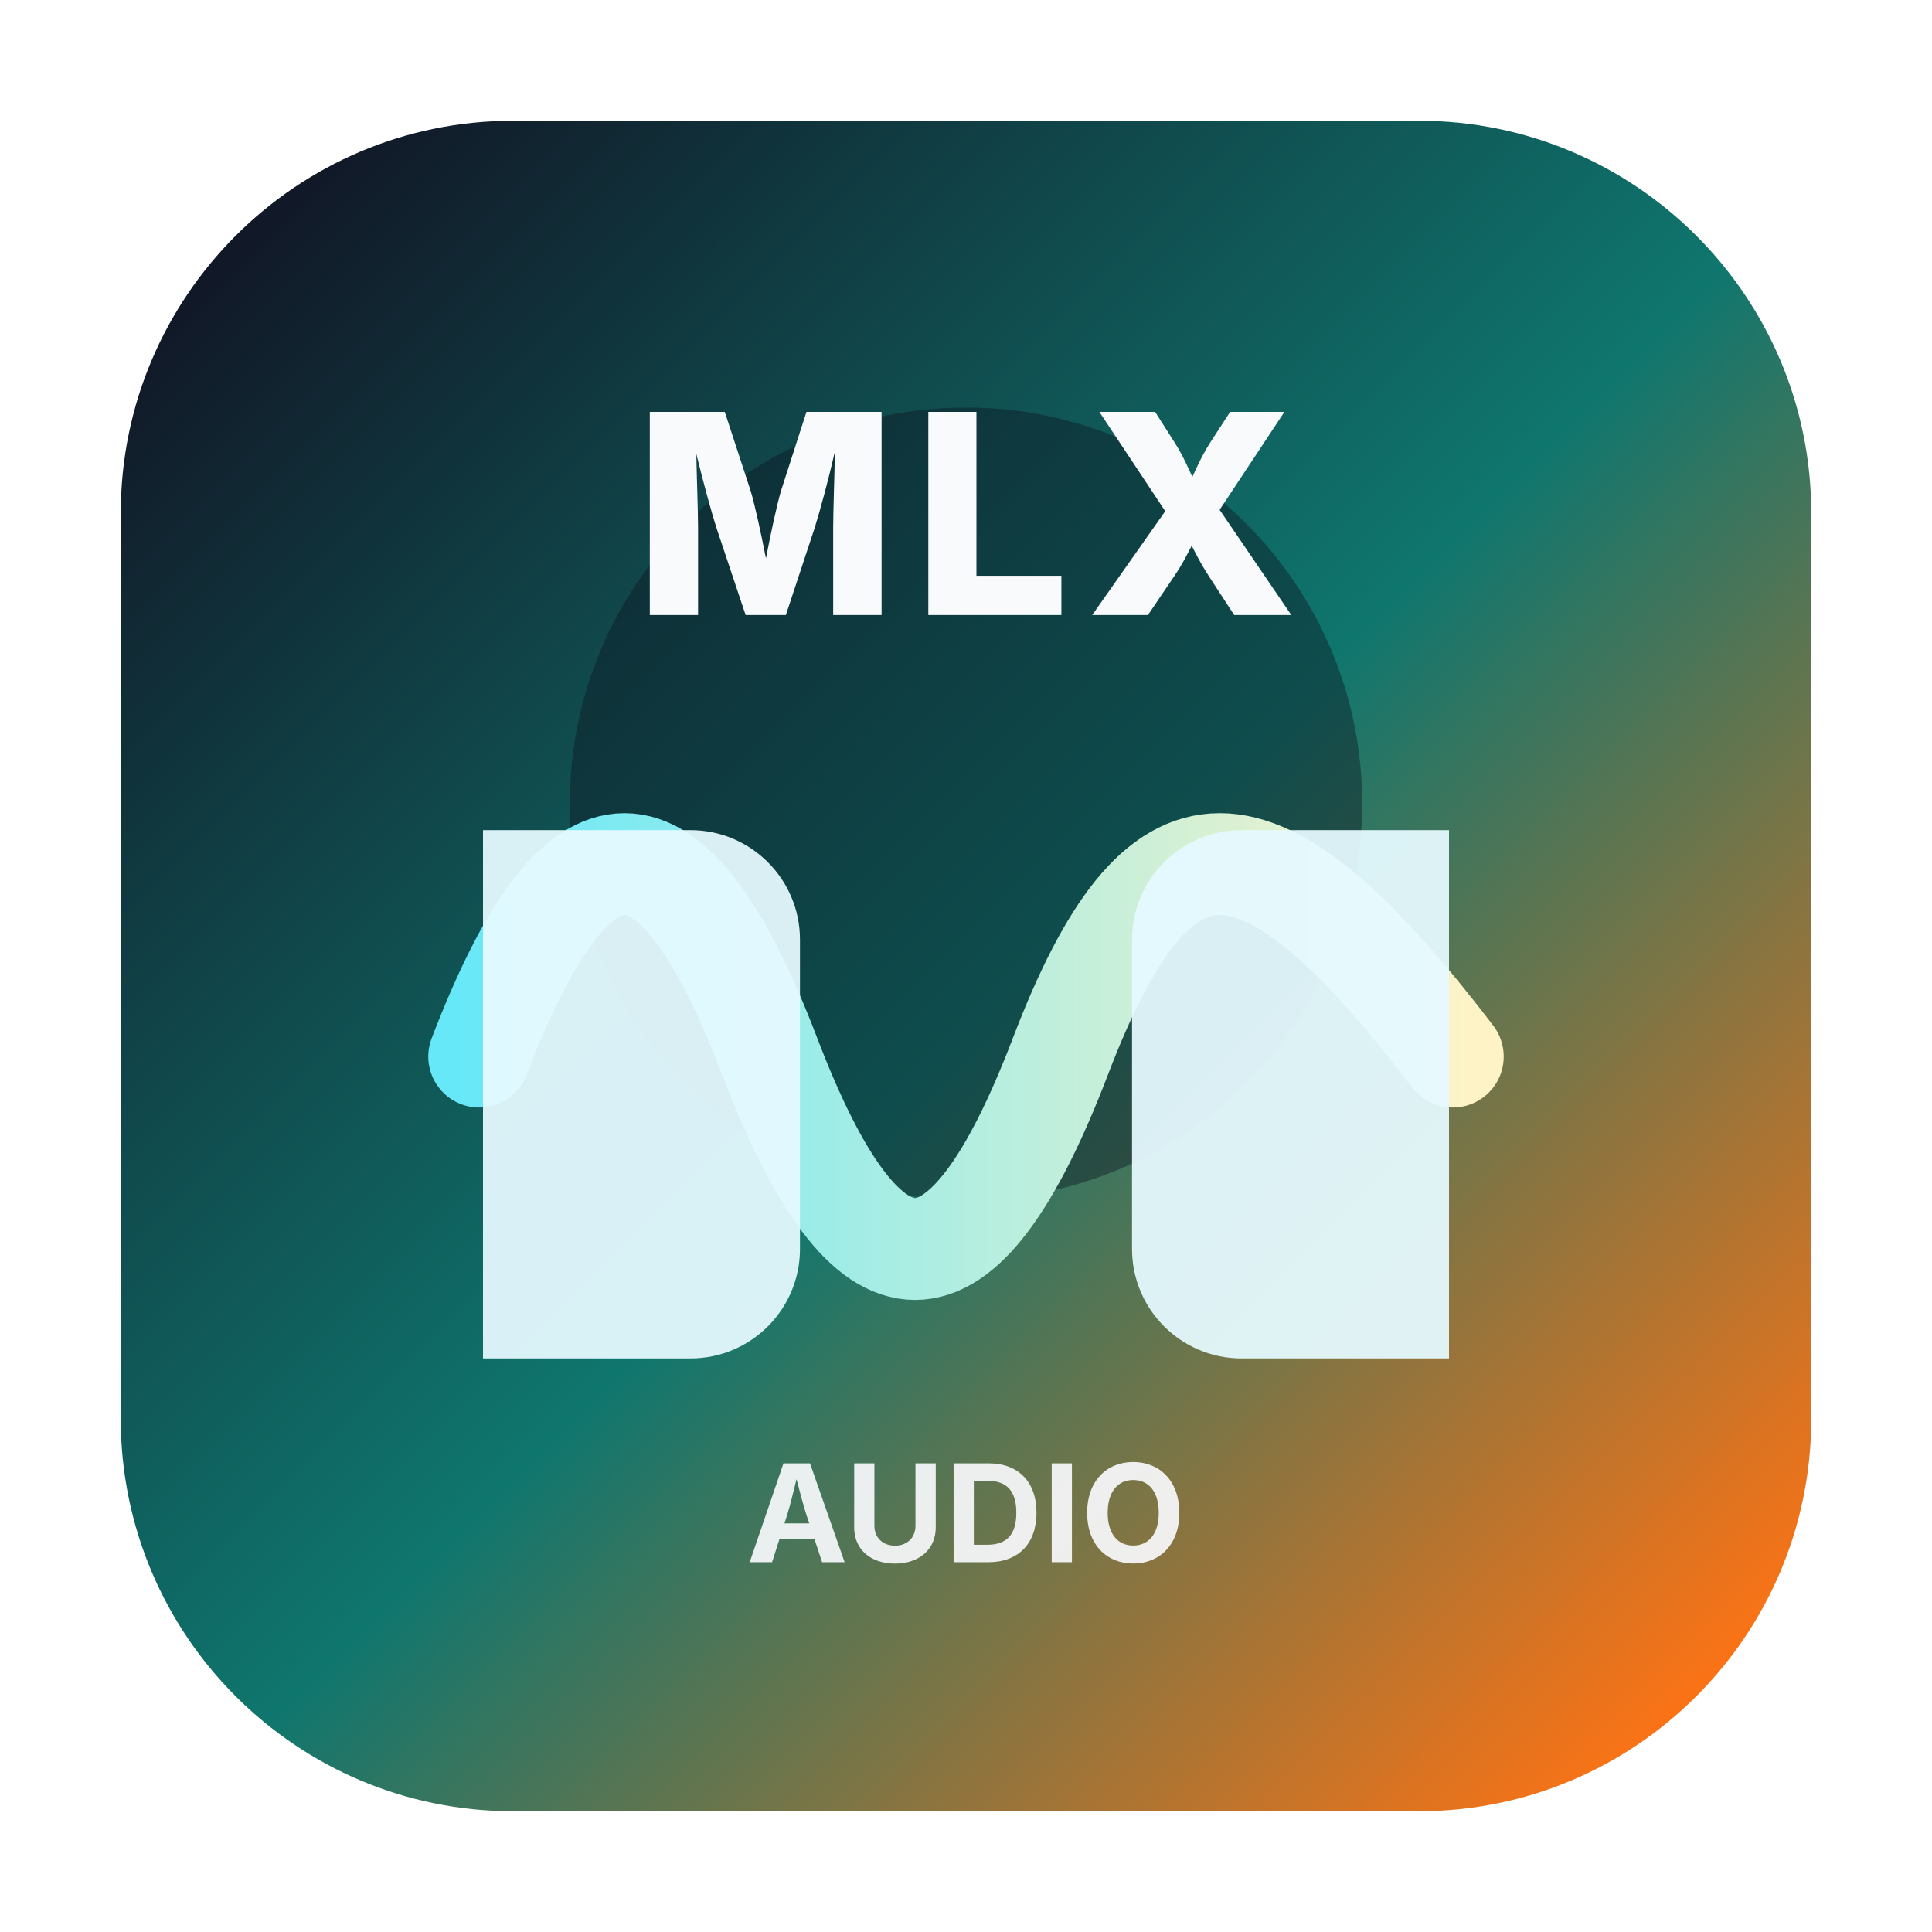
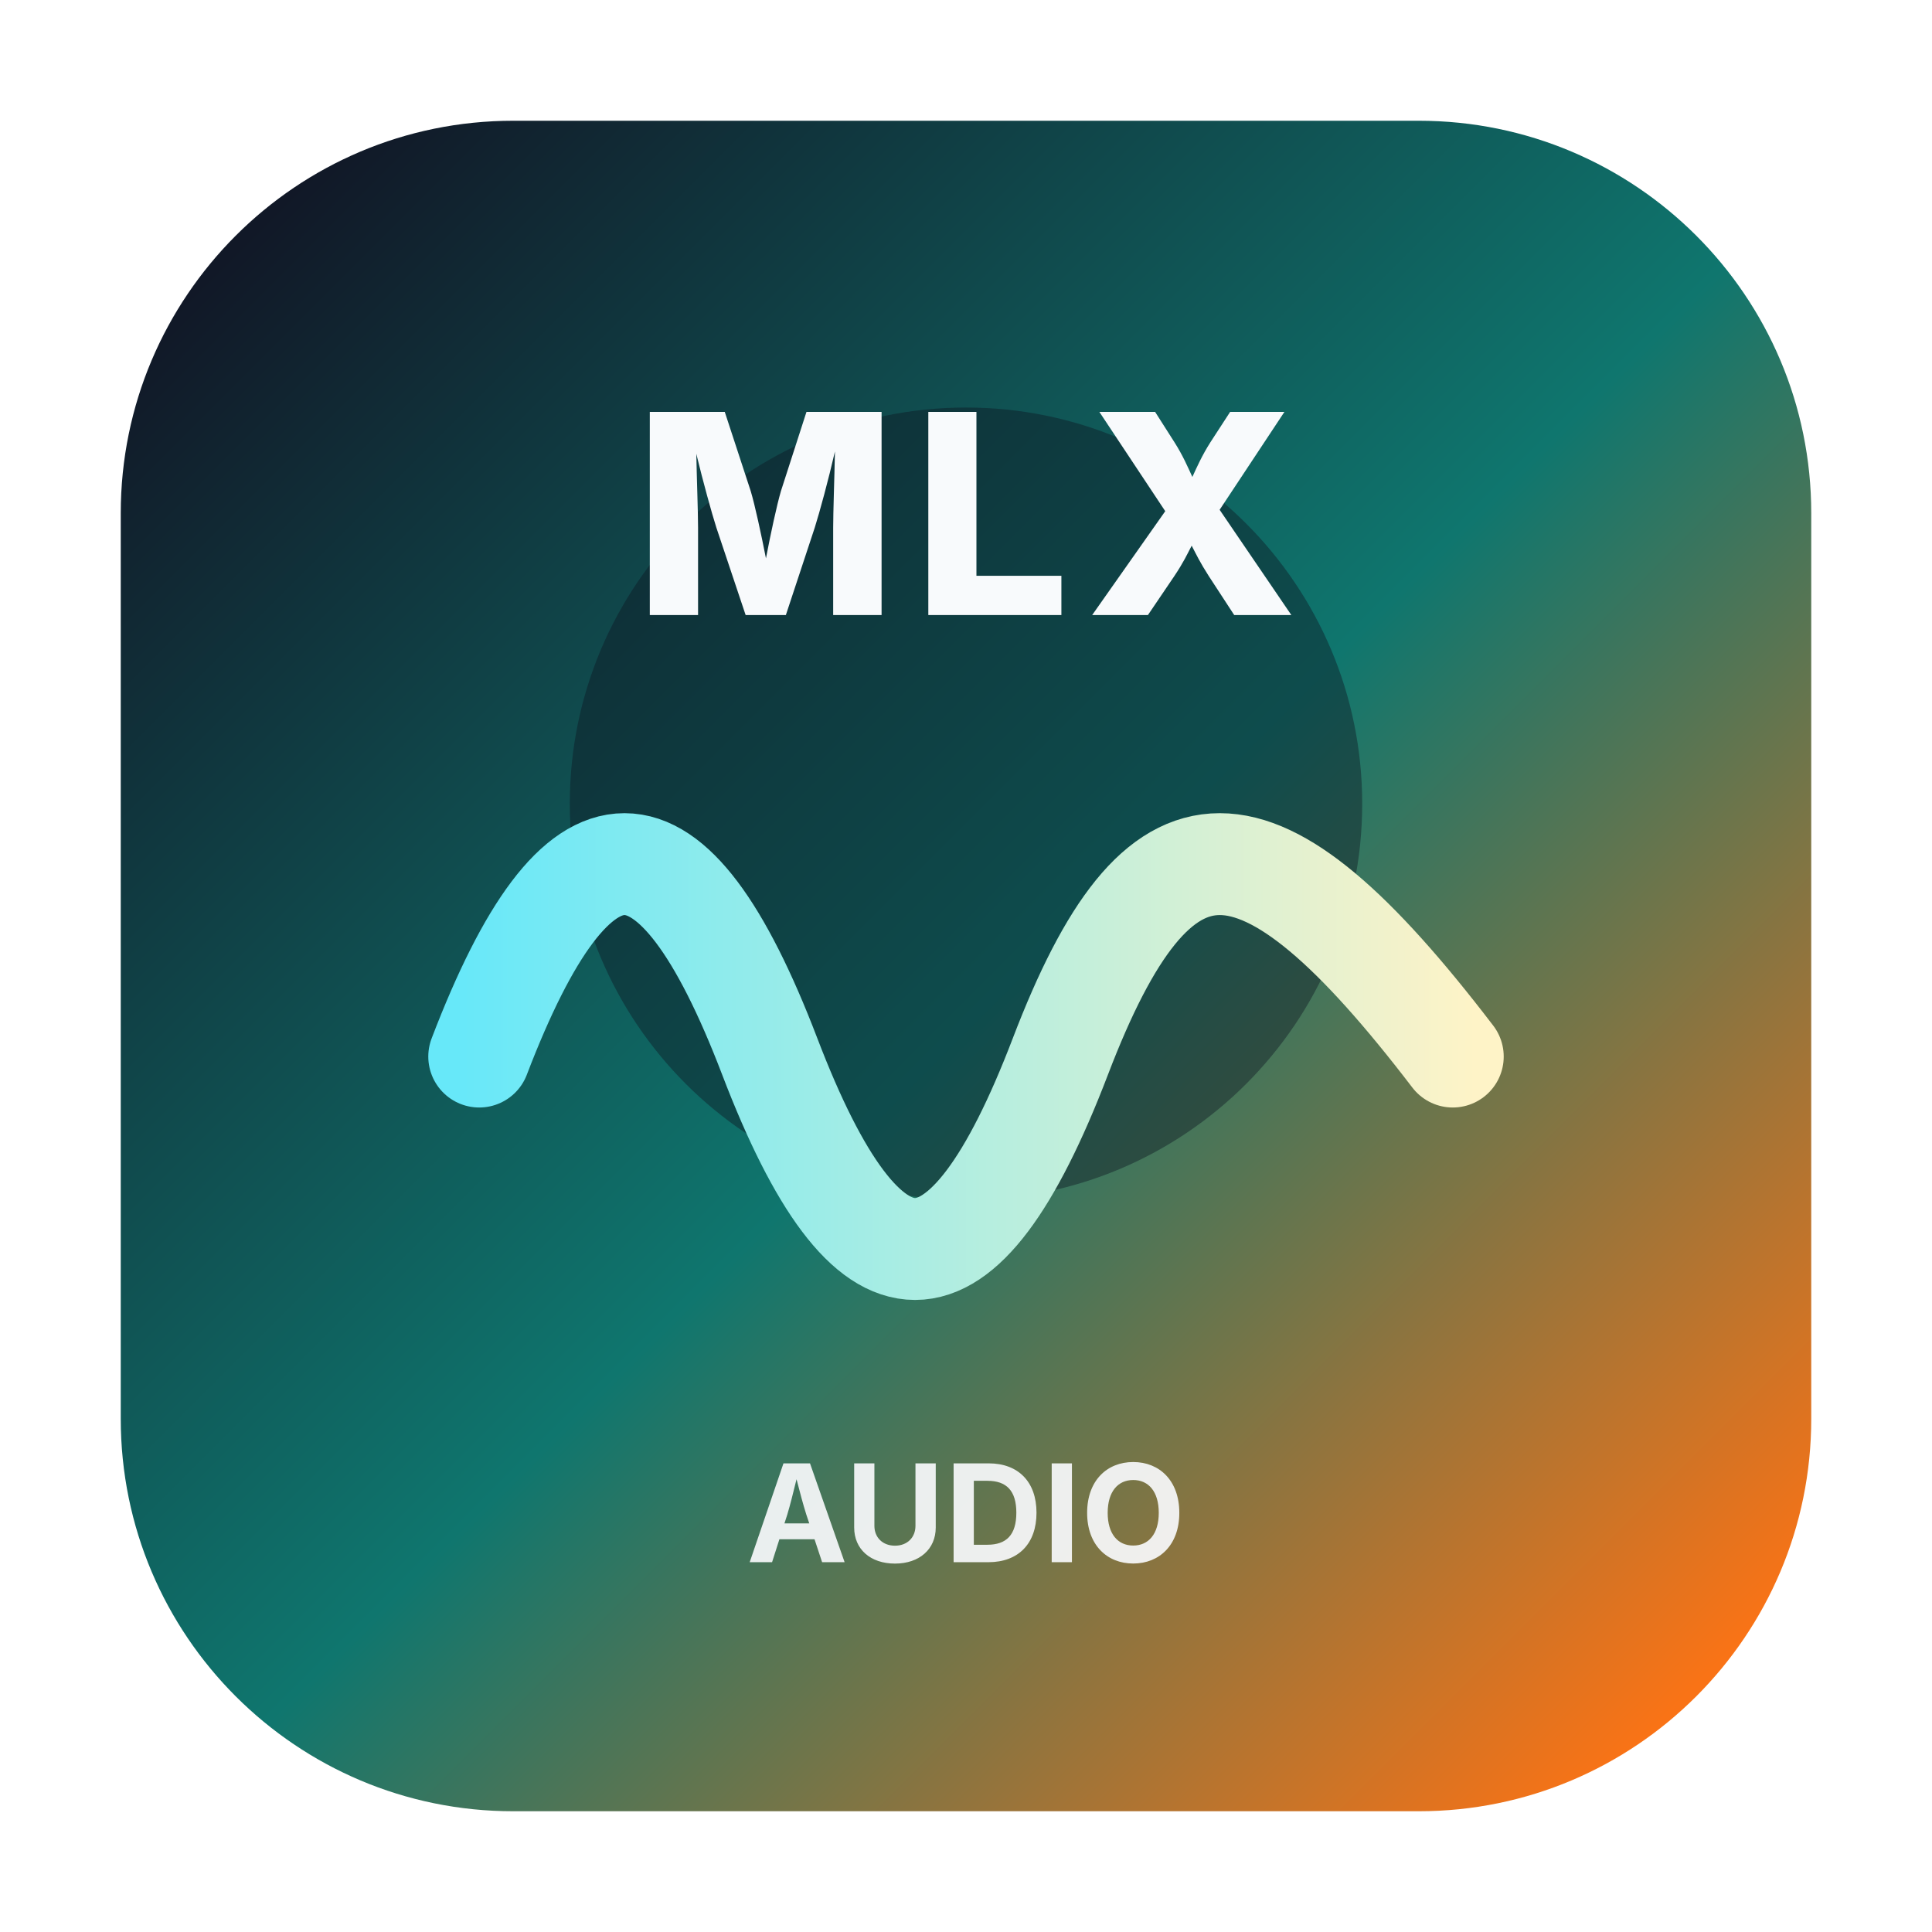
<svg xmlns="http://www.w3.org/2000/svg" viewBox="0 0 1024 1024">
  <defs>
    <linearGradient id="bg" x1="128" y1="128" x2="896" y2="896" gradientUnits="userSpaceOnUse">
      <stop offset="0" stop-color="#111827" />
      <stop offset="0.52" stop-color="#0f766e" />
      <stop offset="1" stop-color="#f97316" />
    </linearGradient>
    <linearGradient id="wave" x1="242" y1="532" x2="782" y2="532" gradientUnits="userSpaceOnUse">
      <stop offset="0" stop-color="#67e8f9" />
      <stop offset="1" stop-color="#fef3c7" />
    </linearGradient>
  </defs>
  <rect x="64" y="64" width="896" height="896" rx="208" fill="url(#bg)" />
  <circle cx="512" cy="426" r="210" fill="#0b1220" opacity="0.42" />
  <path d="M254 560c52-136 102-136 154 0s102 136 154 0 104-136 208 0" fill="none" stroke="url(#wave)" stroke-width="54" stroke-linecap="round" />
-   <path d="M256 440h110c32 0 58 26 58 58v164c0 32-26 58-58 58H256V440Z" fill="#e5faff" opacity="0.94" />
-   <path d="M768 440H658c-32 0-58 26-58 58v164c0 32 26 58 58 58h110V440Z" fill="#e5faff" opacity="0.94" />
  <text x="512" y="326" text-anchor="middle" font-family="Avenir Next, Inter, Helvetica, Arial, sans-serif" font-size="148" font-weight="800" letter-spacing="8" fill="#f8fafc">MLX</text>
  <text x="512" y="828" text-anchor="middle" font-family="Avenir Next, Inter, Helvetica, Arial, sans-serif" font-size="72" font-weight="700" fill="#f8fafc" opacity="0.92">AUDIO</text>
</svg>
